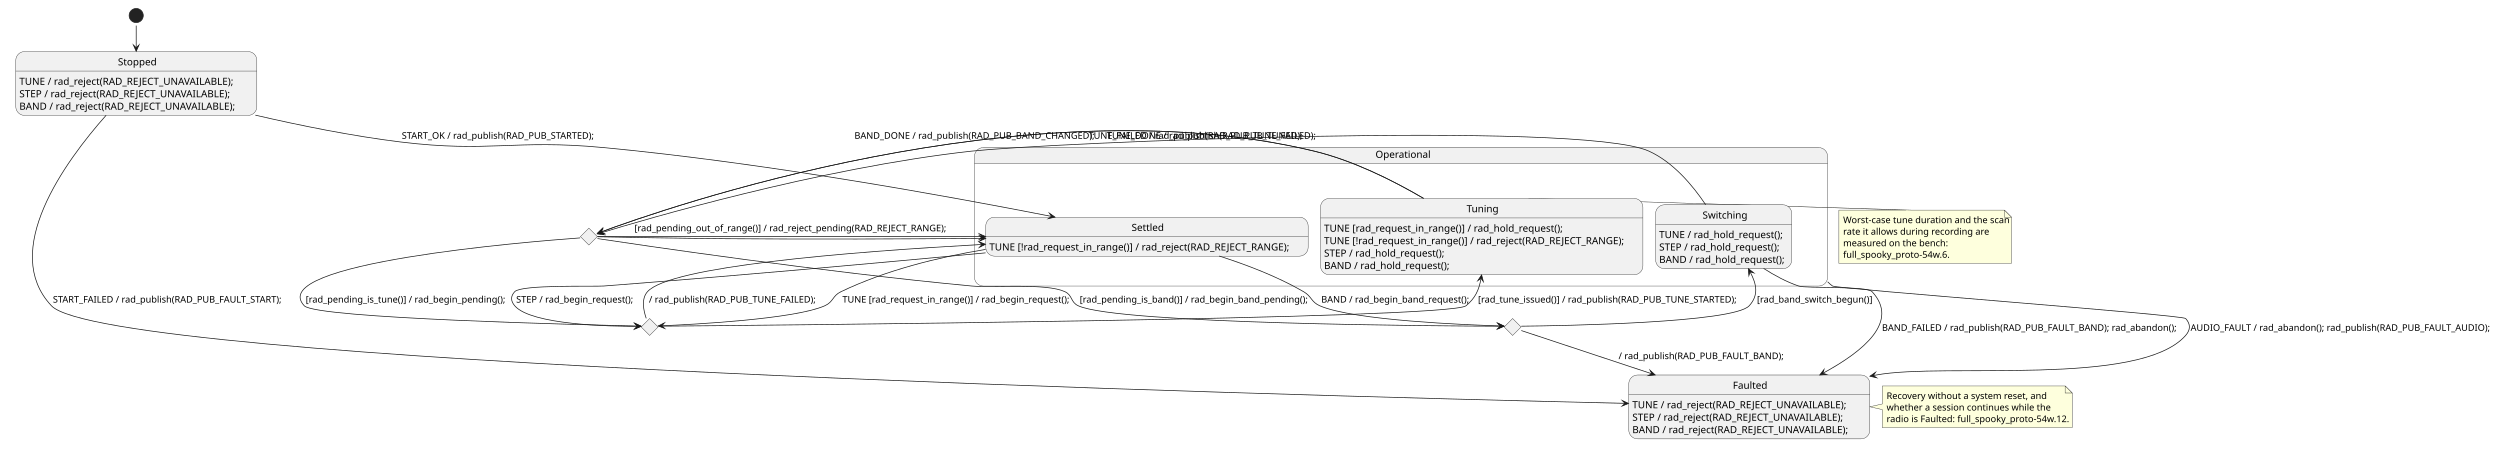
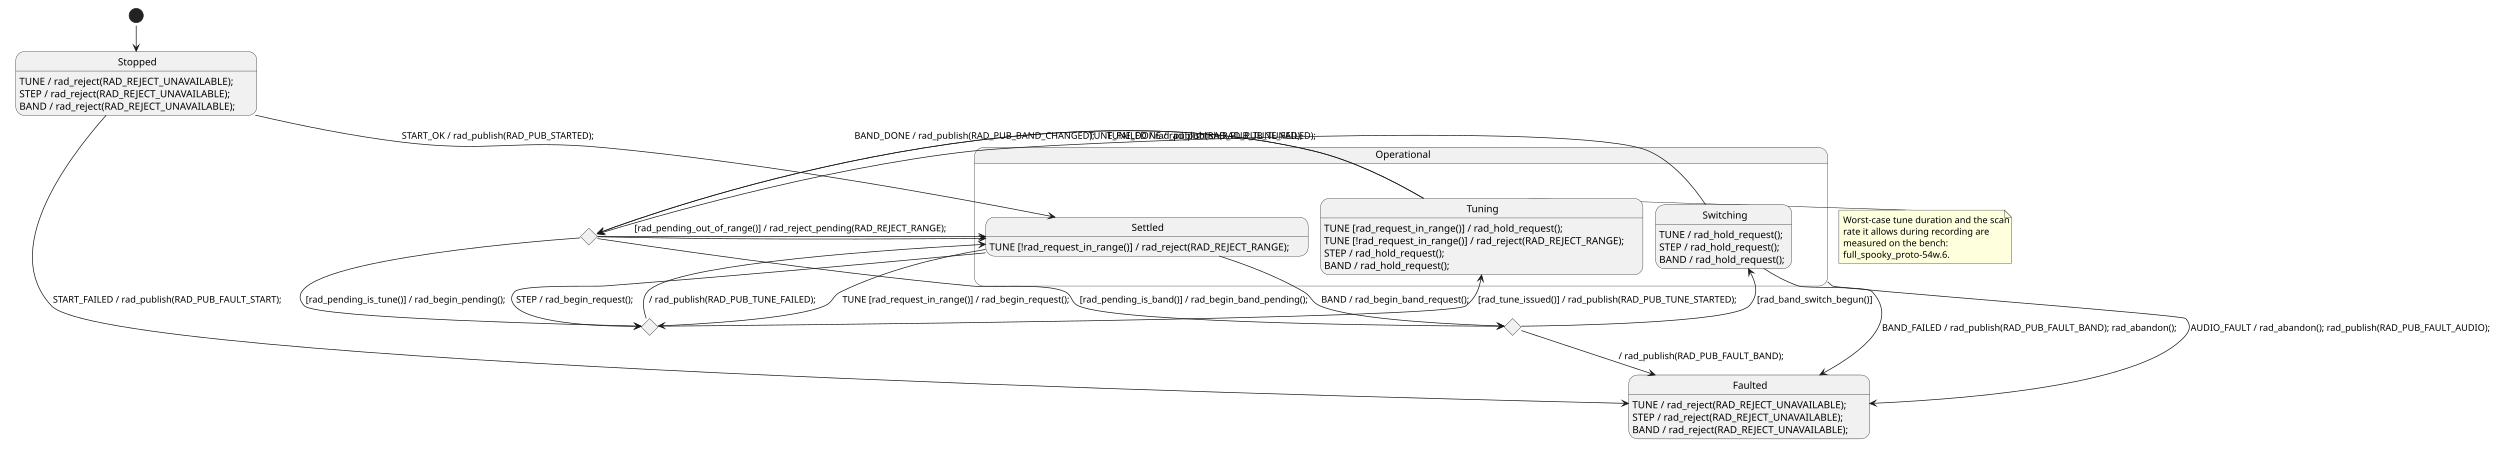
<svg xmlns="http://www.w3.org/2000/svg" version="1.1" data-diagram-type="STATE" style="width:3540px;height:637px;background:#FFFFFF;" width="3540px" height="637px" viewBox="0 0 3540 637" zoomAndPan="magnify" preserveAspectRatio="none" contentStyleType="text/css">
  <defs />
  <g font-family="sans-serif" lengthAdjust="spacing">
    <g class="cluster" data-qualified-name="Operational" id="ent0002" data-source-line="23">
      <path d="M1392.356,209 L2575.356,209 A12.5,12.5 0 0 1 2587.856,221.5 L2587.856,231.609 L1379.856,231.609 L1379.856,221.5 A12.5,12.5 0 0 1 1392.356,209" fill="#F1F1F1" />
      <rect x="1379.856" y="209" width="1208" height="196" fill="none" style="stroke:#181818;stroke-width:0.5;" rx="12.5" ry="12.5" />
      <line x1="1379.856" y1="231.609" x2="2587.856" y2="231.609" style="stroke:#181818;stroke-width:0.5;" />
      <text x="1947.667" y="223.533" fill="#000" font-size="14" textLength="72.379">Operational</text>
    </g>
    <g class="entity" data-qualified-name="Stopped" id="ent0001" data-source-line="22">
      <rect x="22.356" y="73" width="341.323" height="90.438" fill="#F1F1F1" style="stroke:#181818;stroke-width:0.5;" rx="12.5" ry="12.5" />
      <line x1="22.356" y1="100.609" x2="363.68" y2="100.609" style="stroke:#181818;stroke-width:0.5;" />
      <text x="166.939" y="92.533" fill="#000" font-size="14" textLength="52.158">Stopped</text>
      <text x="27.356" y="120.143" fill="#000" font-size="14" textLength="320.537">TUNE / rad_reject(RAD_REJECT_UNAVAILABLE);</text>
      <text x="27.356" y="137.752" fill="#000" font-size="14" textLength="318.992">STEP / rad_reject(RAD_REJECT_UNAVAILABLE);</text>
      <text x="27.356" y="155.361" fill="#000" font-size="14" textLength="321.323">BAND / rad_reject(RAD_REJECT_UNAVAILABLE);</text>
    </g>
    <g class="entity" data-qualified-name="Faulted" id="ent0006" data-source-line="28">
      <rect x="2306.356" y="531" width="341.323" height="90.438" fill="#F1F1F1" style="stroke:#181818;stroke-width:0.5;" rx="12.5" ry="12.5" />
      <line x1="2306.356" y1="558.609" x2="2647.68" y2="558.609" style="stroke:#181818;stroke-width:0.5;" />
      <text x="2453.67" y="550.533" fill="#000" font-size="14" textLength="46.696">Faulted</text>
      <text x="2311.356" y="578.143" fill="#000" font-size="14" textLength="320.537">TUNE / rad_reject(RAD_REJECT_UNAVAILABLE);</text>
      <text x="2311.356" y="595.752" fill="#000" font-size="14" textLength="318.992">STEP / rad_reject(RAD_REJECT_UNAVAILABLE);</text>
      <text x="2311.356" y="613.361" fill="#000" font-size="14" textLength="321.323">BAND / rad_reject(RAD_REJECT_UNAVAILABLE);</text>
    </g>
    <g class="entity" data-qualified-name="TuneIssue" id="ent0007">
      <polygon points="919.856,451,931.856,463,919.856,475,907.856,463,919.856,451" fill="#F1F1F1" style="stroke:#181818;stroke-width:0.5;stroke-linejoin:miter;stroke-miterlimit:10;" />
    </g>
    <g class="entity" data-qualified-name="BandIssue" id="ent0008">
      <polygon points="2141.856,451,2153.856,463,2141.856,475,2129.856,463,2141.856,451" fill="#F1F1F1" style="stroke:#181818;stroke-width:0.5;stroke-linejoin:miter;stroke-miterlimit:10;" />
    </g>
    <g class="entity" data-qualified-name="NextCommand" id="ent0009">
      <polygon points="833.856,323,845.856,335,833.856,347,821.856,335,833.856,323" fill="#F1F1F1" style="stroke:#181818;stroke-width:0.5;stroke-linejoin:miter;stroke-miterlimit:10;" />
    </g>
    <g class="start_entity" data-qualified-name=".start." id="ent0010" data-source-line="20">
      <ellipse cx="192.856" cy="22" rx="10" ry="10" fill="#222" style="stroke:#222;stroke-width:1;" />
    </g>
-     <g class="entity" data-qualified-name="GMN30" id="ent0031" data-source-line="102">
+     <g class="entity" data-qualified-name="GMN30" id="ent0031" data-source-line="106">
      <path d="M2603.856,297.5 L2603.856,372.906 A0,0 0 0 0 2603.856,372.906 L2848.148,372.906 A0,0 0 0 0 2848.148,372.906 L2848.148,307.5 L2838.148,297.5 L2706.873,297.5 L2164.426,280.836 L2698.873,297.5 L2603.856,297.5 A0,0 0 0 0 2603.856,297.5" style="stroke:#181818;stroke-width:0.5;" fill="#FEFFDD" />
      <path d="M2838.148,297.5 L2838.148,307.5 L2848.148,307.5 L2838.148,297.5" style="stroke:#181818;stroke-width:0.5;" fill="#FEFFDD" />
      <text x="2609.856" y="315.995" fill="#000" font-size="13" textLength="223.292">Worst-case tune duration and the scan</text>
      <text x="2609.856" y="332.347" fill="#000" font-size="13" textLength="192.207">rate it allows during recording are</text>
      <text x="2609.856" y="348.698" fill="#000" font-size="13" textLength="140.207">measured on the bench:</text>
      <text x="2609.856" y="365.05" fill="#000" font-size="13" textLength="144.53">full_spooky_proto-54w.6.</text>
-     </g>
-     <g class="entity" data-qualified-name="GMN33" id="ent0034" data-source-line="108">
-       <path d="M2665.356,546.5 L2665.356,572 L2647.504,576 L2665.356,580 L2665.356,605.555 A0,0 0 0 0 2665.356,605.555 L2934.22,605.555 A0,0 0 0 0 2934.22,605.555 L2934.22,556.5 L2924.22,546.5 L2665.356,546.5 A0,0 0 0 0 2665.356,546.5" style="stroke:#181818;stroke-width:0.5;" fill="#FEFFDD" />
-       <path d="M2924.22,546.5 L2924.22,556.5 L2934.22,556.5 L2924.22,546.5" style="stroke:#181818;stroke-width:0.5;" fill="#FEFFDD" />
-       <text x="2671.356" y="564.995" fill="#000" font-size="13" textLength="216.76">Recovery without a system reset, and</text>
-       <text x="2671.356" y="581.347" fill="#000" font-size="13" textLength="218.962">whether a session continues while the</text>
-       <text x="2671.356" y="597.698" fill="#000" font-size="13" textLength="247.863">radio is Faulted: full_spooky_proto-54w.12.</text>
    </g>
    <g class="entity" data-qualified-name="Operational.Settled" id="ent0003" data-source-line="24">
      <rect x="1395.856" y="307.5" width="456.488" height="55.219" fill="#F1F1F1" style="stroke:#181818;stroke-width:0.5;" rx="12.5" ry="12.5" />
      <line x1="1395.856" y1="335.109" x2="1852.345" y2="335.109" style="stroke:#181818;stroke-width:0.5;" />
      <text x="1602.308" y="327.033" fill="#000" font-size="14" textLength="43.586">Settled</text>
      <text x="1400.856" y="354.643" fill="#000" font-size="14" textLength="436.488">TUNE [!rad_request_in_range()] / rad_reject(RAD_REJECT_RANGE);</text>
    </g>
    <g class="entity" data-qualified-name="Operational.Tuning" id="ent0004" data-source-line="25">
      <rect x="1869.856" y="281" width="456.488" height="108.047" fill="#F1F1F1" style="stroke:#181818;stroke-width:0.5;" rx="12.5" ry="12.5" />
      <line x1="1869.856" y1="308.609" x2="2326.345" y2="308.609" style="stroke:#181818;stroke-width:0.5;" />
      <text x="2076.697" y="300.533" fill="#000" font-size="14" textLength="42.807">Tuning</text>
      <text x="1874.856" y="328.143" fill="#000" font-size="14" textLength="329.95">TUNE [rad_request_in_range()] / rad_hold_request();</text>
      <text x="1874.856" y="345.752" fill="#000" font-size="14" textLength="436.488">TUNE [!rad_request_in_range()] / rad_reject(RAD_REJECT_RANGE);</text>
      <text x="1874.856" y="363.361" fill="#000" font-size="14" textLength="170.42">STEP / rad_hold_request();</text>
      <text x="1874.856" y="380.971" fill="#000" font-size="14" textLength="172.751">BAND / rad_hold_request();</text>
    </g>
    <g class="entity" data-qualified-name="Operational.Switching" id="ent0005" data-source-line="26">
      <rect x="2344.356" y="290" width="192.751" height="90.438" fill="#F1F1F1" style="stroke:#181818;stroke-width:0.5;" rx="12.5" ry="12.5" />
      <line x1="2344.356" y1="317.609" x2="2537.107" y2="317.609" style="stroke:#181818;stroke-width:0.5;" />
      <text x="2410.773" y="309.533" fill="#000" font-size="14" textLength="59.917">Switching</text>
      <text x="2349.356" y="337.143" fill="#000" font-size="14" textLength="171.965">TUNE / rad_hold_request();</text>
      <text x="2349.356" y="354.752" fill="#000" font-size="14" textLength="170.42">STEP / rad_hold_request();</text>
      <text x="2349.356" y="372.361" fill="#000" font-size="14" textLength="172.751">BAND / rad_hold_request();</text>
    </g>
    <g class="link" data-entity-1="ent0010" data-entity-2="ent0001" id="lnk11" data-link-type="dependency">
      <polygon points="192.856,72.617,196.856,63.617,192.856,67.617,188.856,63.617,192.856,72.617" fill="#181818" style="stroke:#181818;stroke-width:1;stroke-linejoin:miter;stroke-miterlimit:10;" />
      <path d="M192.856,36.281 C192.856,45.493 192.856,54.148 192.856,67.617" style="stroke:#181818;stroke-width:1;" fill="none" />
    </g>
    <g class="link" data-entity-1="ent0001" data-entity-2="ent0003" id="lnk12" data-link-type="dependency">
      <polygon points="1493.918,307.441,1485.856,301.784,1489.011,306.478,1484.317,309.634,1493.918,307.441" fill="#181818" style="stroke:#181818;stroke-width:1;stroke-linejoin:miter;stroke-miterlimit:10;" />
      <path d="M361.587,163.053 C425.438,177.854 499.062,192.701 566.856,201 C693.957,216.558 727.378,196.923 854.856,209 C1081.079,230.432 1336.659,276.605 1489.011,306.478" style="stroke:#181818;stroke-width:1;" fill="none" />
      <text x="568.856" y="196.495" fill="#000" font-size="13" textLength="288.253">START_OK / rad_publish(RAD_PUB_STARTED);</text>
    </g>
    <g class="link" data-entity-1="ent0001" data-entity-2="ent0006" id="lnk13" data-link-type="dependency">
      <polygon points="2305.942,571.26,2297.038,567.051,2300.943,571.143,2296.851,575.049,2305.942,571.26" fill="#181818" style="stroke:#181818;stroke-width:1;stroke-linejoin:miter;stroke-miterlimit:10;" />
      <path d="M150.31,163.169 C91.388,229.613 0,355.713 72.856,433 C149.37,514.166 1764.375,558.58 2300.943,571.143" style="stroke:#181818;stroke-width:1;" fill="none" />
      <text x="74.856" y="428.495" fill="#000" font-size="13" textLength="345.325">START_FAILED / rad_publish(RAD_PUB_FAULT_START);</text>
    </g>
    <g class="link" data-entity-1="ent0003" data-entity-2="ent0007" id="lnk14" data-link-type="dependency">
      <polygon points="932.071,461.522,941.232,465.137,937.066,461.31,940.893,457.145,932.071,461.522" fill="#181818" style="stroke:#181818;stroke-width:1;stroke-linejoin:miter;stroke-miterlimit:10;" />
      <path d="M1395.622,353.156 C1327.38,364.394 1253.976,382.831 1190.856,413 C1178.634,418.842 1180.247,427.525 1167.856,433 C1124.737,452.054 980.867,459.452 937.066,461.31" style="stroke:#181818;stroke-width:1;" fill="none" />
      <text x="1192.856" y="428.495" fill="#000" font-size="13" textLength="313.612">TUNE [rad_request_in_range()] / rad_begin_request();</text>
    </g>
    <g class="link" data-entity-1="ent0003" data-entity-2="ent0007" id="lnk15" data-link-type="dependency">
      <polygon points="907.742,462.112,898.734,458.13,902.742,462.122,898.749,466.13,907.742,462.112" fill="#181818" style="stroke:#181818;stroke-width:1;stroke-linejoin:miter;stroke-miterlimit:10;" />
      <path d="M1395.595,358.053 C1242.673,372.44 1036.79,391.065 854.856,405 C840.869,406.071 738.457,402.771 728.856,413 C722.773,419.481 723.062,426.259 728.856,433 C752.196,460.151 864.452,462.195 902.742,462.122" style="stroke:#181818;stroke-width:1;" fill="none" />
      <text x="730.856" y="428.495" fill="#000" font-size="13" textLength="165.477">STEP / rad_begin_request();</text>
    </g>
    <g class="link" data-entity-1="ent0003" data-entity-2="ent0008" id="lnk16" data-link-type="dependency">
      <polygon points="2129.715,461.673,2120.839,457.405,2124.717,461.523,2120.599,465.401,2129.715,461.673" fill="#181818" style="stroke:#181818;stroke-width:1;stroke-linejoin:miter;stroke-miterlimit:10;" />
      <path d="M1726.319,362.542 C1765.198,374.889 1808.964,391.641 1845.856,413 C1857.58,419.787 1856.437,427.59 1868.856,433 C1916.814,453.889 2078.236,460.126 2124.717,461.523" style="stroke:#181818;stroke-width:1;" fill="none" />
      <text x="1870.856" y="428.495" fill="#000" font-size="13" textLength="203.792">BAND / rad_begin_band_request();</text>
    </g>
    <g class="link" data-entity-1="ent0007" data-entity-2="ent0004" id="lnk17" data-link-type="dependency">
      <polygon points="2097.976,389.236,2092.524,397.438,2097.138,394.165,2100.411,398.779,2097.976,389.236" fill="#181818" style="stroke:#181818;stroke-width:1;stroke-linejoin:miter;stroke-miterlimit:10;" />
      <path d="M932.18,461.901 C1054.854,460.892 2052.539,452.105 2075.856,433 C2088.88,422.33 2094.336,410.646 2097.138,394.165" style="stroke:#181818;stroke-width:1;" fill="none" />
      <text x="2092.856" y="428.495" fill="#000" font-size="13" textLength="374.258">[rad_tune_issued()] / rad_publish(RAD_PUB_TUNE_STARTED);</text>
    </g>
    <g class="link" data-entity-1="ent0007" data-entity-2="ent0003" id="lnk18" data-link-type="dependency">
      <polygon points="1395.465,345.868,1386.257,342.374,1390.473,346.146,1386.701,350.362,1395.465,345.868" fill="#181818" style="stroke:#181818;stroke-width:1;stroke-linejoin:miter;stroke-miterlimit:10;" />
      <path d="M915.066,450.779 C911.199,439.754 907.751,423.151 916.856,413 C948.804,377.385 1196.253,356.947 1390.473,346.146" style="stroke:#181818;stroke-width:1;" fill="none" />
      <text x="918.856" y="428.495" fill="#000" font-size="13" textLength="243.477">/ rad_publish(RAD_PUB_TUNE_FAILED);</text>
    </g>
    <g class="link" data-entity-1="ent0004" data-entity-2="ent0009" id="lnk19" data-link-type="dependency">
      <polygon points="845.982,330.399,855.812,331.01,850.668,328.656,853.023,323.512,845.982,330.399" fill="#181818" style="stroke:#181818;stroke-width:1;stroke-linejoin:miter;stroke-miterlimit:10;" />
      <path d="M2015.802,280.924 C1971.819,255.163 1915.543,227.153 1860.856,214 C1451.963,115.658 936.159,296.859 850.668,328.656" style="stroke:#181818;stroke-width:1;" fill="none" />
      <text x="1567.356" y="196.495" fill="#000" font-size="13" textLength="283.912">TUNE_DONE / rad_publish(RAD_PUB_TUNED);</text>
    </g>
    <g class="link" data-entity-1="ent0004" data-entity-2="ent0009" id="lnk20" data-link-type="dependency">
      <polygon points="845.982,330.399,855.812,331.01,850.668,328.656,853.023,323.512,845.982,330.399" fill="#181818" style="stroke:#181818;stroke-width:1;stroke-linejoin:miter;stroke-miterlimit:10;" />
      <path d="M2015.802,280.924 C1971.819,255.163 1915.543,227.153 1860.856,214 C1451.963,115.658 936.159,296.859 850.668,328.656" style="stroke:#181818;stroke-width:1;" fill="none" />
      <text x="1541.356" y="196.495" fill="#000" font-size="13" textLength="335.22">TUNE_FAILED / rad_publish(RAD_PUB_TUNE_FAILED);</text>
    </g>
    <g class="link" data-entity-1="ent0009" data-entity-2="ent0003" id="lnk21" data-link-type="dependency">
      <polygon points="1395.618,335,1386.618,331,1390.618,335,1386.618,339,1395.618,335" fill="#181818" style="stroke:#181818;stroke-width:1;stroke-linejoin:miter;stroke-miterlimit:10;" />
      <path d="M845.949,335 C907.244,335 1183.79,335 1390.618,335" style="stroke:#181818;stroke-width:1;" fill="none" />
      <text x="898.356" y="327.495" fill="#000" font-size="13" textLength="445.129">[rad_pending_out_of_range()] / rad_reject_pending(RAD_REJECT_RANGE);</text>
    </g>
    <g class="link" data-entity-1="ent0009" data-entity-2="ent0007" id="lnk22" data-link-type="dependency">
      <polygon points="907.741,461.746,898.83,457.552,902.742,461.637,898.656,465.55,907.741,461.746" fill="#181818" style="stroke:#181818;stroke-width:1;stroke-linejoin:miter;stroke-miterlimit:10;" />
      <path d="M821.446,336.864 C747.855,342.206 373.85,372.512 430.856,433 C447.735,450.91 828.97,460.034 902.742,461.637" style="stroke:#181818;stroke-width:1;" fill="none" />
      <text x="432.856" y="428.495" fill="#000" font-size="13" textLength="271.75">[rad_pending_is_tune()] / rad_begin_pending();</text>
    </g>
    <g class="link" data-entity-1="ent0009" data-entity-2="ent0008" id="lnk23" data-link-type="dependency">
      <polygon points="2129.754,461.969,2120.768,457.938,2124.754,461.952,2120.741,465.938,2129.754,461.969" fill="#181818" style="stroke:#181818;stroke-width:1;stroke-linejoin:miter;stroke-miterlimit:10;" />
      <path d="M846.035,337.854 C904.566,346.699 1162.891,385.013 1375.856,405 C1405.115,407.746 1481.216,400.595 1507.856,413 C1518.971,418.175 1515.707,427.899 1526.856,433 C1583.597,458.959 2043.476,461.672 2124.754,461.952" style="stroke:#181818;stroke-width:1;" fill="none" />
      <text x="1528.856" y="428.495" fill="#000" font-size="13" textLength="311.518">[rad_pending_is_band()] / rad_begin_band_pending();</text>
    </g>
    <g class="link" data-entity-1="ent0009" data-entity-2="ent0003" id="lnk24" data-link-type="dependency">
      <polygon points="1395.83,337.508,1386.798,333.579,1390.83,337.547,1386.861,341.578,1395.83,337.508" fill="#181818" style="stroke:#181818;stroke-width:1;stroke-linejoin:miter;stroke-miterlimit:10;" />
      <path d="M846.197,335.255 C877.044,335.879 960.003,337.469 1029.19,338 C1150.238,338.929 1280.148,338.418 1390.83,337.547" style="stroke:#181818;stroke-width:1;" fill="none" />
    </g>
    <g class="link" data-entity-1="ent0008" data-entity-2="ent0005" id="lnk25" data-link-type="dependency">
      <polygon points="2475.66,380.454,2476.437,390.272,2478.045,384.849,2483.469,386.456,2475.66,380.454" fill="#181818" style="stroke:#181818;stroke-width:1;stroke-linejoin:miter;stroke-miterlimit:10;" />
      <path d="M2154.042,461.896 C2211.625,461.281 2454.612,457.254 2476.856,433 C2490.212,418.438 2487.828,402.876 2478.045,384.849" style="stroke:#181818;stroke-width:1;" fill="none" />
      <text x="2487.856" y="428.495" fill="#000" font-size="13" textLength="157.549">[rad_band_switch_begun()]</text>
    </g>
    <g class="link" data-entity-1="ent0008" data-entity-2="ent0006" id="lnk26" data-link-type="dependency">
      <polygon points="2343.735,530.891,2336.45,524.263,2338.988,529.318,2333.933,531.857,2343.735,530.891" fill="#181818" style="stroke:#181818;stroke-width:1;stroke-linejoin:miter;stroke-miterlimit:10;" />
      <path d="M2154.177,468.082 C2185.163,478.349 2264.449,504.62 2338.988,529.318" style="stroke:#181818;stroke-width:1;" fill="none" />
      <text x="2291.856" y="508.495" fill="#000" font-size="13" textLength="239.865">/ rad_publish(RAD_PUB_FAULT_BAND);</text>
    </g>
    <g class="link" data-entity-1="ent0005" data-entity-2="ent0009" id="lnk27" data-link-type="dependency">
      <polygon points="845.901,331.271,855.677,332.465,850.683,329.809,853.338,324.815,845.901,331.271" fill="#181818" style="stroke:#181818;stroke-width:1;stroke-linejoin:miter;stroke-miterlimit:10;" />
      <path d="M2415.213,289.893 C2396.794,262.367 2369.194,229.569 2334.856,214 C2237.811,169.998 1481.77,202.321 1375.856,214 C1159.754,237.829 908.6,312.102 850.683,329.809" style="stroke:#181818;stroke-width:1;" fill="none" />
      <text x="1209.856" y="196.495" fill="#000" font-size="13" textLength="348.22">BAND_DONE / rad_publish(RAD_PUB_BAND_CHANGED);</text>
    </g>
    <g class="link" data-entity-1="ent0005" data-entity-2="ent0006" id="lnk28" data-link-type="dependency">
      <polygon points="2576.782,530.964,2586.601,530.189,2581.178,528.58,2582.787,523.157,2576.782,530.964" fill="#181818" style="stroke:#181818;stroke-width:1;stroke-linejoin:miter;stroke-miterlimit:10;" />
      <path d="M2497.285,380.105 C2512.593,389.949 2529.7,399.183 2546.856,405 C2557.832,408.722 2642.982,404.496 2650.856,413 C2689.907,455.17 2639.388,497.012 2581.178,528.58" style="stroke:#181818;stroke-width:1;" fill="none" />
      <text x="2664.856" y="468.495" fill="#000" font-size="13" textLength="424.849">BAND_FAILED / rad_publish(RAD_PUB_FAULT_BAND); rad_abandon();</text>
    </g>
    <g class="link" data-entity-1="ent0002" data-entity-2="ent0006" id="lnk29" data-link-type="dependency">
-       <polygon points="2647.773,532.728,2657.372,534.934,2652.681,531.772,2655.843,527.081,2647.773,532.728" fill="#181818" style="stroke:#181818;stroke-width:1;stroke-linejoin:miter;stroke-miterlimit:10;" />
-       <path d="M2587.987,399.009 C2588.051,399.076 2588.114,399.142 2588.179,399.209 C2590.23,401.334 2592.452,403.283 2594.856,405 C2600.532,409.053 3090.157,445.848 3094.856,451 C3102.045,458.88 3101.904,466.994 3094.856,475 C3030.02,548.654 2753.336,513.099 2656.856,531 C2653.852,531.558 2655.73,531.178 2652.681,531.772" style="stroke:#181818;stroke-width:1;" fill="none" />
+       <polygon points="2647.477,571.345,2656.652,574.925,2652.472,571.114,2656.283,566.934,2647.477,571.345" fill="#181818" style="stroke:#181818;stroke-width:1;stroke-linejoin:miter;stroke-miterlimit:10;" />
+       <path d="M2587.987,399.009 C2588.051,399.076 2588.114,399.142 2588.179,399.209 C2590.23,401.334 2592.452,403.283 2594.856,405 C2600.532,409.053 3090.157,445.848 3094.856,451 C3102.045,458.88 3101.77,466.877 3094.856,475 C3038.366,541.367 2815.109,563.595 2652.472,571.114" style="stroke:#181818;stroke-width:1;" fill="none" />
      <text x="3101.856" y="468.495" fill="#000" font-size="13" textLength="430.612">AUDIO_FAULT / rad_abandon(); rad_publish(RAD_PUB_FAULT_AUDIO);</text>
    </g>
  </g>
</svg>
